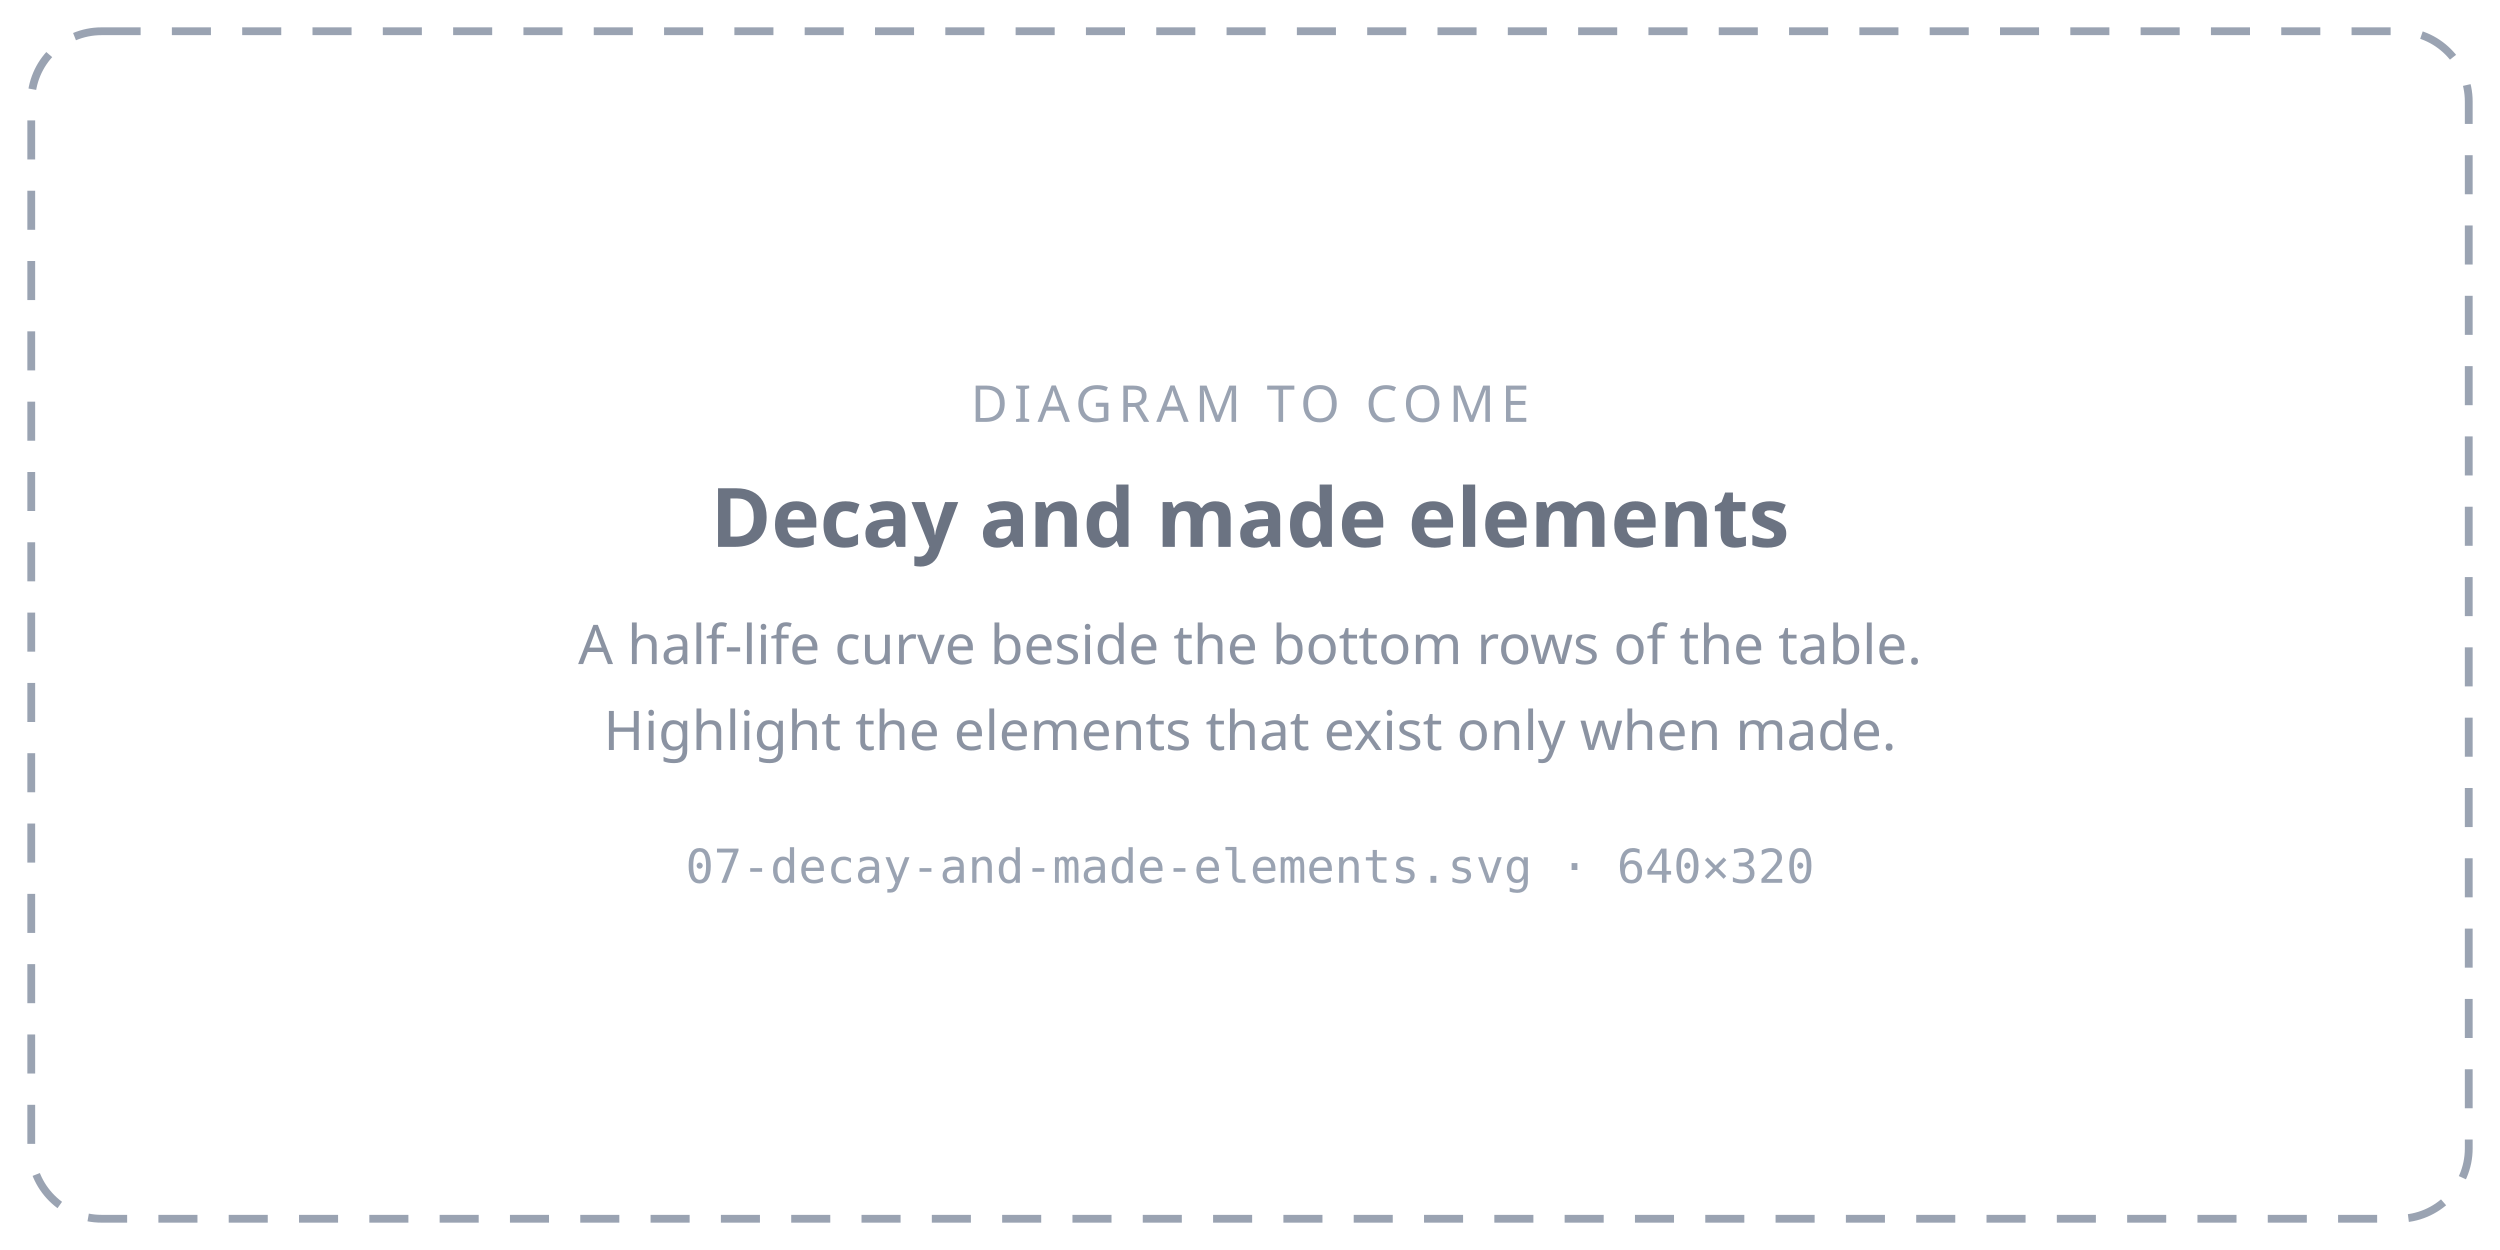
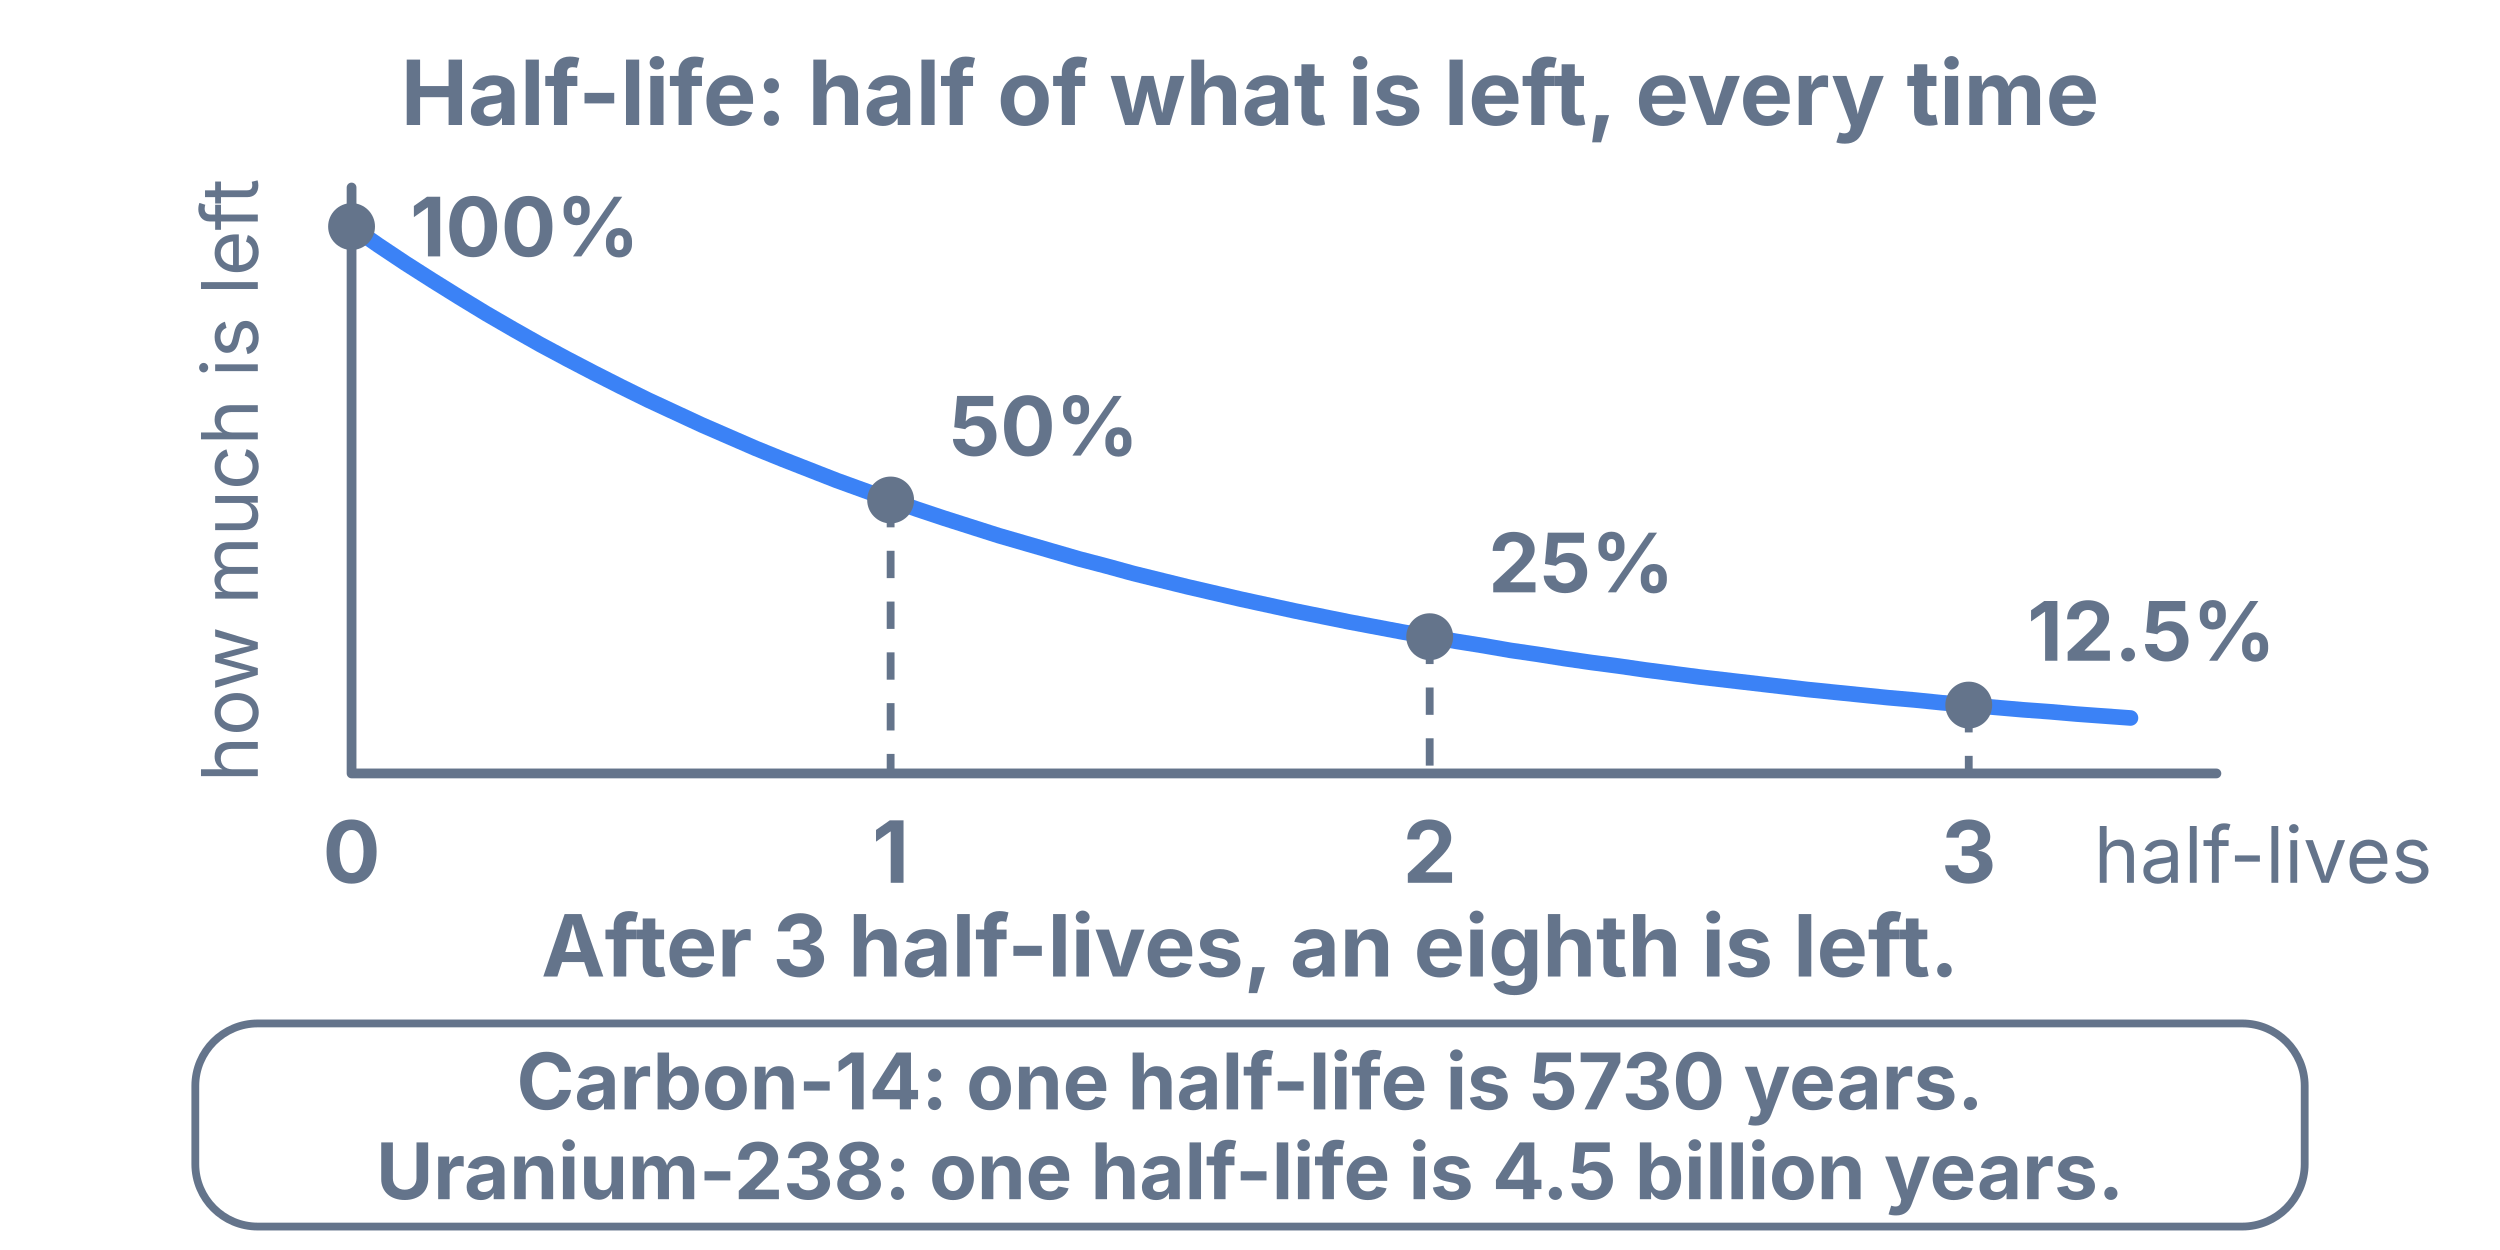
- <svg xmlns="http://www.w3.org/2000/svg" viewBox="0 0 640 320" width="640" height="320" role="img" aria-label="Placeholder: Decay and made elements">
-   <rect x="8" y="8" width="624" height="304" rx="18" fill="none" stroke="#9aa3b2" stroke-width="2" stroke-dasharray="10 8" />
-   <text x="320" y="108" text-anchor="middle" font-family="system-ui, sans-serif" font-size="13" letter-spacing="1.6" fill="#9aa3b2">DIAGRAM TO COME</text>
-   <text x="320" y="140" text-anchor="middle" font-family="system-ui, sans-serif" font-size="21" font-weight="700" fill="#6b7382">Decay and made elements</text>
-   <text x="320" y="170" text-anchor="middle" font-family="system-ui, sans-serif" font-size="14" fill="#8b93a2">A half-life curve beside the bottom rows of the table.</text>
-   <text x="320" y="192" text-anchor="middle" font-family="system-ui, sans-serif" font-size="14" fill="#8b93a2">Highlight the elements that exist only when made.</text>
-   <text x="320" y="226" text-anchor="middle" font-family="ui-monospace, monospace" font-size="12" fill="#9aa3b2">07-decay-and-made-elements.svg · 640×320</text>
+ <svg xmlns="http://www.w3.org/2000/svg" viewBox="0 0 640 320" width="640" height="320" role="img" aria-labelledby="07-decay-and-made-elements-title 07-decay-and-made-elements-desc">
+   <text x="320" y="32" text-anchor="middle" font-family="system-ui, -apple-system, 'Segoe UI', sans-serif" font-size="23" font-weight="700" fill="#64748b">Half-life: half of what is left, every time</text>
+   <path d="M 90 48 L 90 198 L 567.4 198" fill="none" stroke="#64748b" stroke-width="2.5" stroke-linecap="round" stroke-linejoin="round" />
+   <text x="66" y="123" text-anchor="middle" transform="rotate(-90 66 123)" font-family="system-ui, -apple-system, 'Segoe UI', sans-serif" font-size="20" fill="#64748b">how much is left</text>
+   <polyline points="90,58 96.9,62.8 103.8,67.4 110.7,71.8 117.6,76.1 124.5,80.3 131.4,84.3 138.3,88.2 145.2,91.9 152.1,95.5 159,99 165.9,102.4 172.8,105.6 179.7,108.8 186.6,111.8 193.5,114.8 200.4,117.6 207.3,120.3 214.2,123 221.1,125.5 228,128 234.9,130.4 241.8,132.7 248.7,134.9 255.6,137.1 262.5,139.1 269.4,141.1 276.3,143.1 283.2,144.9 290.1,146.8 297,148.5 303.9,150.2 310.8,151.8 317.7,153.4 324.6,154.9 331.5,156.4 338.4,157.8 345.3,159.2 352.2,160.5 359.1,161.8 366,163 372.9,164.2 379.8,165.3 386.7,166.5 393.6,167.5 400.5,168.6 407.4,169.6 414.3,170.5 421.2,171.5 428.1,172.4 435,173.3 441.9,174.1 448.8,174.9 455.7,175.7 462.6,176.5 469.5,177.2 476.4,177.9 483.3,178.6 490.2,179.2 497.1,179.9 504,180.5 510.9,181.1 517.8,181.7 524.7,182.2 531.6,182.8 538.5,183.3 545.4,183.8" fill="none" stroke="#3b82f6" stroke-width="4" stroke-linecap="round" stroke-linejoin="round" />
+   <circle cx="90" cy="58" r="6" fill="#64748b" />
+   <text x="105" y="58" dominant-baseline="central" font-family="system-ui, -apple-system, 'Segoe UI', sans-serif" font-size="21" font-weight="700" fill="#64748b">100%</text>
+   <text x="90" y="226" text-anchor="middle" font-family="system-ui, -apple-system, 'Segoe UI', sans-serif" font-size="22" font-weight="700" fill="#64748b">0</text>
+   <path d="M 228 128 L 228 198" fill="none" stroke="#64748b" stroke-width="2" stroke-dasharray="7 6" />
+   <circle cx="228" cy="128" r="6" fill="#64748b" />
+   <text x="243" y="109" dominant-baseline="central" font-family="system-ui, -apple-system, 'Segoe UI', sans-serif" font-size="21" font-weight="700" fill="#64748b">50%</text>
+   <text x="228" y="226" text-anchor="middle" font-family="system-ui, -apple-system, 'Segoe UI', sans-serif" font-size="22" font-weight="700" fill="#64748b">1</text>
+   <path d="M 366 163 L 366 198" fill="none" stroke="#64748b" stroke-width="2" stroke-dasharray="7 6" />
+   <circle cx="366" cy="163" r="6" fill="#64748b" />
+   <text x="381" y="144" dominant-baseline="central" font-family="system-ui, -apple-system, 'Segoe UI', sans-serif" font-size="21" font-weight="700" fill="#64748b">25%</text>
+   <text x="366" y="226" text-anchor="middle" font-family="system-ui, -apple-system, 'Segoe UI', sans-serif" font-size="22" font-weight="700" fill="#64748b">2</text>
+   <path d="M 504 180.5 L 504 198" fill="none" stroke="#64748b" stroke-width="2" stroke-dasharray="7 6" />
+   <circle cx="504" cy="180.5" r="6" fill="#64748b" />
+   <text x="519" y="161.5" dominant-baseline="central" font-family="system-ui, -apple-system, 'Segoe UI', sans-serif" font-size="21" font-weight="700" fill="#64748b">12.5%</text>
+   <text x="504" y="226" text-anchor="middle" font-family="system-ui, -apple-system, 'Segoe UI', sans-serif" font-size="22" font-weight="700" fill="#64748b">3</text>
+   <text x="536" y="226" font-family="system-ui, -apple-system, 'Segoe UI', sans-serif" font-size="20" fill="#64748b">half-lives</text>
+   <text x="320" y="250" text-anchor="middle" font-family="system-ui, -apple-system, 'Segoe UI', sans-serif" font-size="22" font-weight="700" fill="#64748b">After 3 half-lives, an eighth is left.</text>
+   <rect x="50" y="262" width="540" height="52" rx="16" fill="none" stroke="#64748b" stroke-width="2" />
+   <text x="320" y="284" text-anchor="middle" font-family="system-ui, -apple-system, 'Segoe UI', sans-serif" font-size="20" font-weight="700" fill="#64748b">Carbon-14: one half-life is 5730 years.</text>
+   <text x="320" y="307" text-anchor="middle" font-family="system-ui, -apple-system, 'Segoe UI', sans-serif" font-size="20" font-weight="700" fill="#64748b">Uranium-238: one half-life is 4.5 billion years.</text>
</svg>
